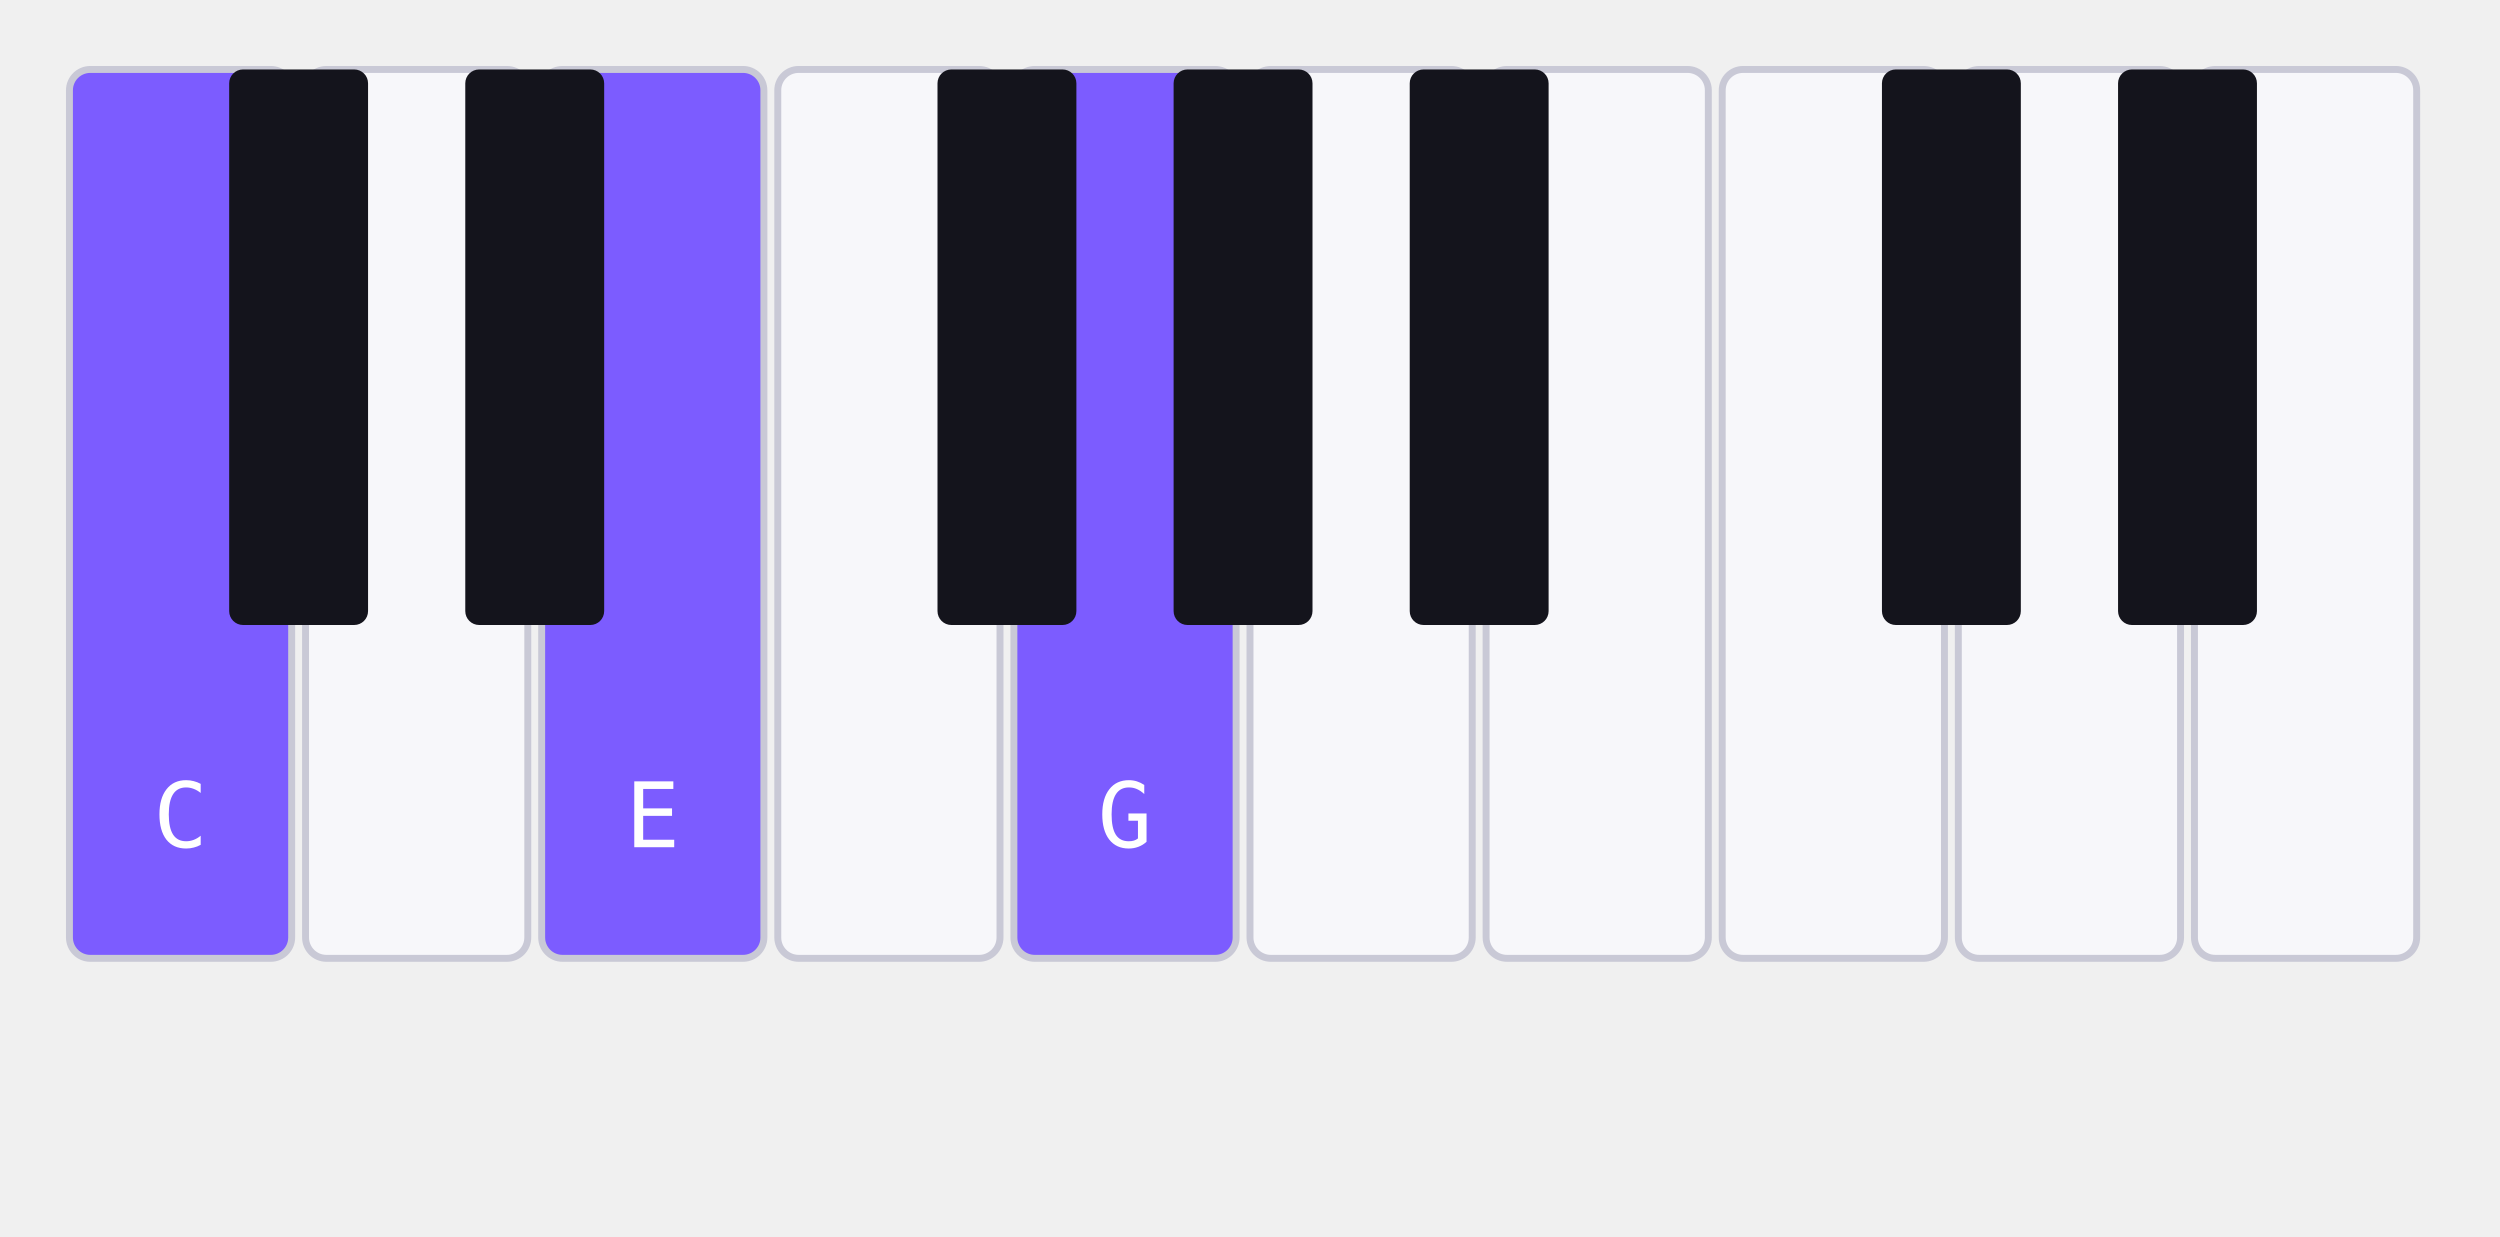
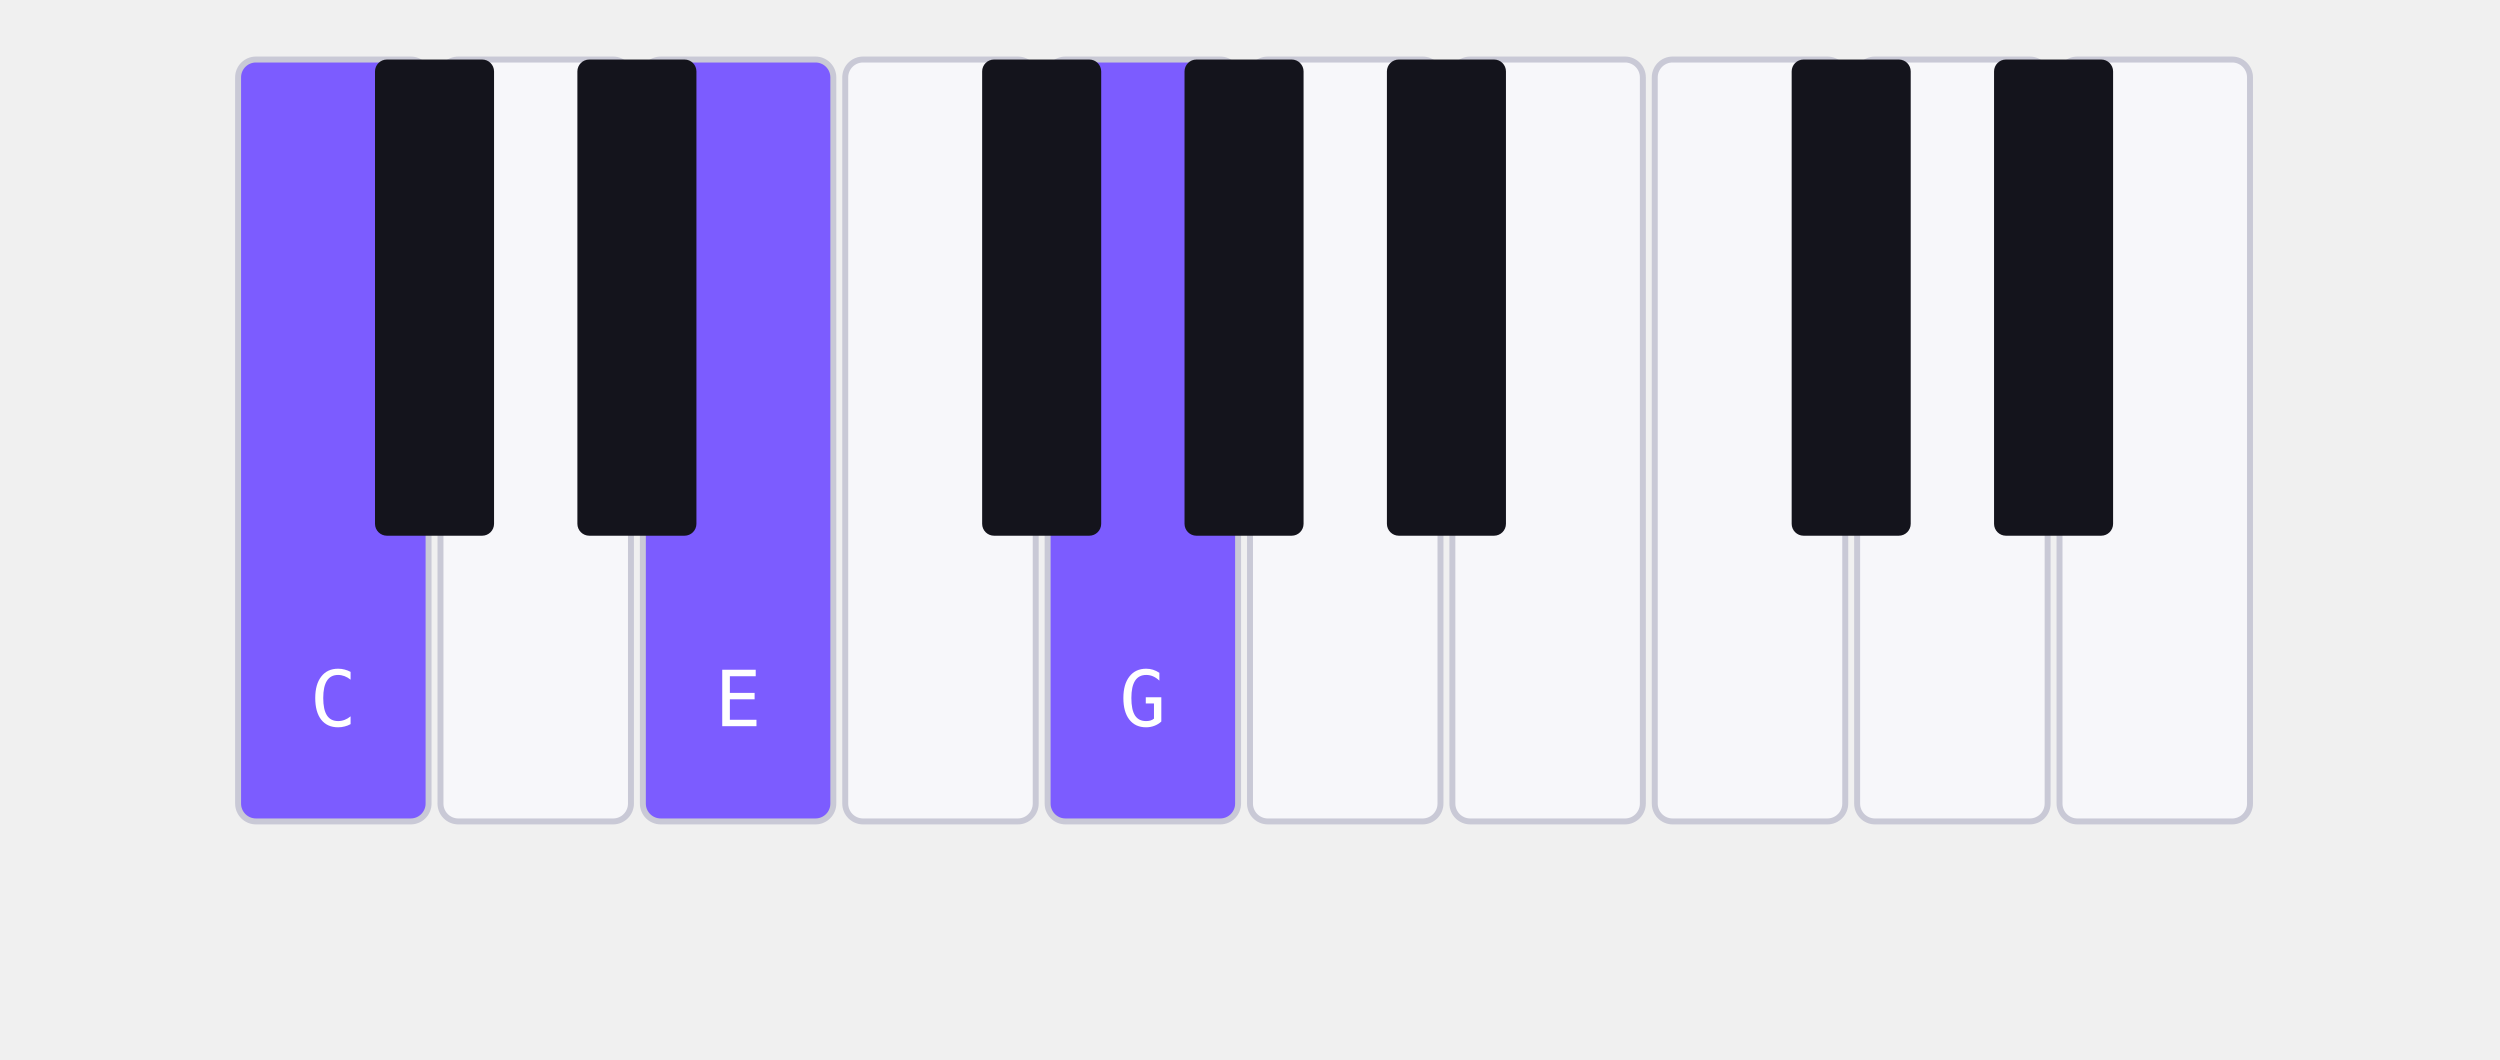
- <svg xmlns="http://www.w3.org/2000/svg" viewBox="0 0 360 178" role="img" aria-label="C major triad: C, E and G played together" font-family="ui-monospace, SFMono-Regular, Menlo, monospace">
-   <rect x="10" y="10" width="32" height="128" rx="3" fill="#7c5cff" stroke="#c9c9d6" />
-   <text x="26.0" y="122" font-size="13" fill="#fff" text-anchor="middle">C</text>
-   <rect x="44" y="10" width="32" height="128" rx="3" fill="#f7f7fa" stroke="#c9c9d6" />
-   <rect x="78" y="10" width="32" height="128" rx="3" fill="#7c5cff" stroke="#c9c9d6" />
-   <text x="94.0" y="122" font-size="13" fill="#fff" text-anchor="middle">E</text>
-   <rect x="112" y="10" width="32" height="128" rx="3" fill="#f7f7fa" stroke="#c9c9d6" />
-   <rect x="146" y="10" width="32" height="128" rx="3" fill="#7c5cff" stroke="#c9c9d6" />
-   <text x="162.0" y="122" font-size="13" fill="#fff" text-anchor="middle">G</text>
-   <rect x="180" y="10" width="32" height="128" rx="3" fill="#f7f7fa" stroke="#c9c9d6" />
-   <rect x="214" y="10" width="32" height="128" rx="3" fill="#f7f7fa" stroke="#c9c9d6" />
-   <rect x="248" y="10" width="32" height="128" rx="3" fill="#f7f7fa" stroke="#c9c9d6" />
-   <rect x="282" y="10" width="32" height="128" rx="3" fill="#f7f7fa" stroke="#c9c9d6" />
-   <rect x="316" y="10" width="32" height="128" rx="3" fill="#f7f7fa" stroke="#c9c9d6" />
-   <rect x="33.0" y="10" width="20" height="80" rx="2" fill="#14141c" />
-   <rect x="67.0" y="10" width="20" height="80" rx="2" fill="#14141c" />
-   <rect x="135.0" y="10" width="20" height="80" rx="2" fill="#14141c" />
-   <rect x="169.0" y="10" width="20" height="80" rx="2" fill="#14141c" />
-   <rect x="203.0" y="10" width="20" height="80" rx="2" fill="#14141c" />
-   <rect x="271.0" y="10" width="20" height="80" rx="2" fill="#14141c" />
-   <rect x="305.0" y="10" width="20" height="80" rx="2" fill="#14141c" />
+ <svg xmlns="http://www.w3.org/2000/svg" viewBox="0 0 420 178" role="img" aria-label="C major triad: C, E and G played together" font-family="ui-monospace, SFMono-Regular, Menlo, monospace">
+   <rect x="40" y="10" width="32" height="128" rx="3" fill="#7c5cff" stroke="#c9c9d6" />
+   <text x="56.0" y="122" font-size="13" fill="#fff" text-anchor="middle">C</text>
+   <rect x="74" y="10" width="32" height="128" rx="3" fill="#f7f7fa" stroke="#c9c9d6" />
+   <rect x="108" y="10" width="32" height="128" rx="3" fill="#7c5cff" stroke="#c9c9d6" />
+   <text x="124.0" y="122" font-size="13" fill="#fff" text-anchor="middle">E</text>
+   <rect x="142" y="10" width="32" height="128" rx="3" fill="#f7f7fa" stroke="#c9c9d6" />
+   <rect x="176" y="10" width="32" height="128" rx="3" fill="#7c5cff" stroke="#c9c9d6" />
+   <text x="192.0" y="122" font-size="13" fill="#fff" text-anchor="middle">G</text>
+   <rect x="210" y="10" width="32" height="128" rx="3" fill="#f7f7fa" stroke="#c9c9d6" />
+   <rect x="244" y="10" width="32" height="128" rx="3" fill="#f7f7fa" stroke="#c9c9d6" />
+   <rect x="278" y="10" width="32" height="128" rx="3" fill="#f7f7fa" stroke="#c9c9d6" />
+   <rect x="312" y="10" width="32" height="128" rx="3" fill="#f7f7fa" stroke="#c9c9d6" />
+   <rect x="346" y="10" width="32" height="128" rx="3" fill="#f7f7fa" stroke="#c9c9d6" />
+   <rect x="63.0" y="10" width="20" height="80" rx="2" fill="#14141c" />
+   <rect x="97.0" y="10" width="20" height="80" rx="2" fill="#14141c" />
+   <rect x="165.0" y="10" width="20" height="80" rx="2" fill="#14141c" />
+   <rect x="199.0" y="10" width="20" height="80" rx="2" fill="#14141c" />
+   <rect x="233.0" y="10" width="20" height="80" rx="2" fill="#14141c" />
+   <rect x="301.0" y="10" width="20" height="80" rx="2" fill="#14141c" />
+   <rect x="335.0" y="10" width="20" height="80" rx="2" fill="#14141c" />
</svg>
